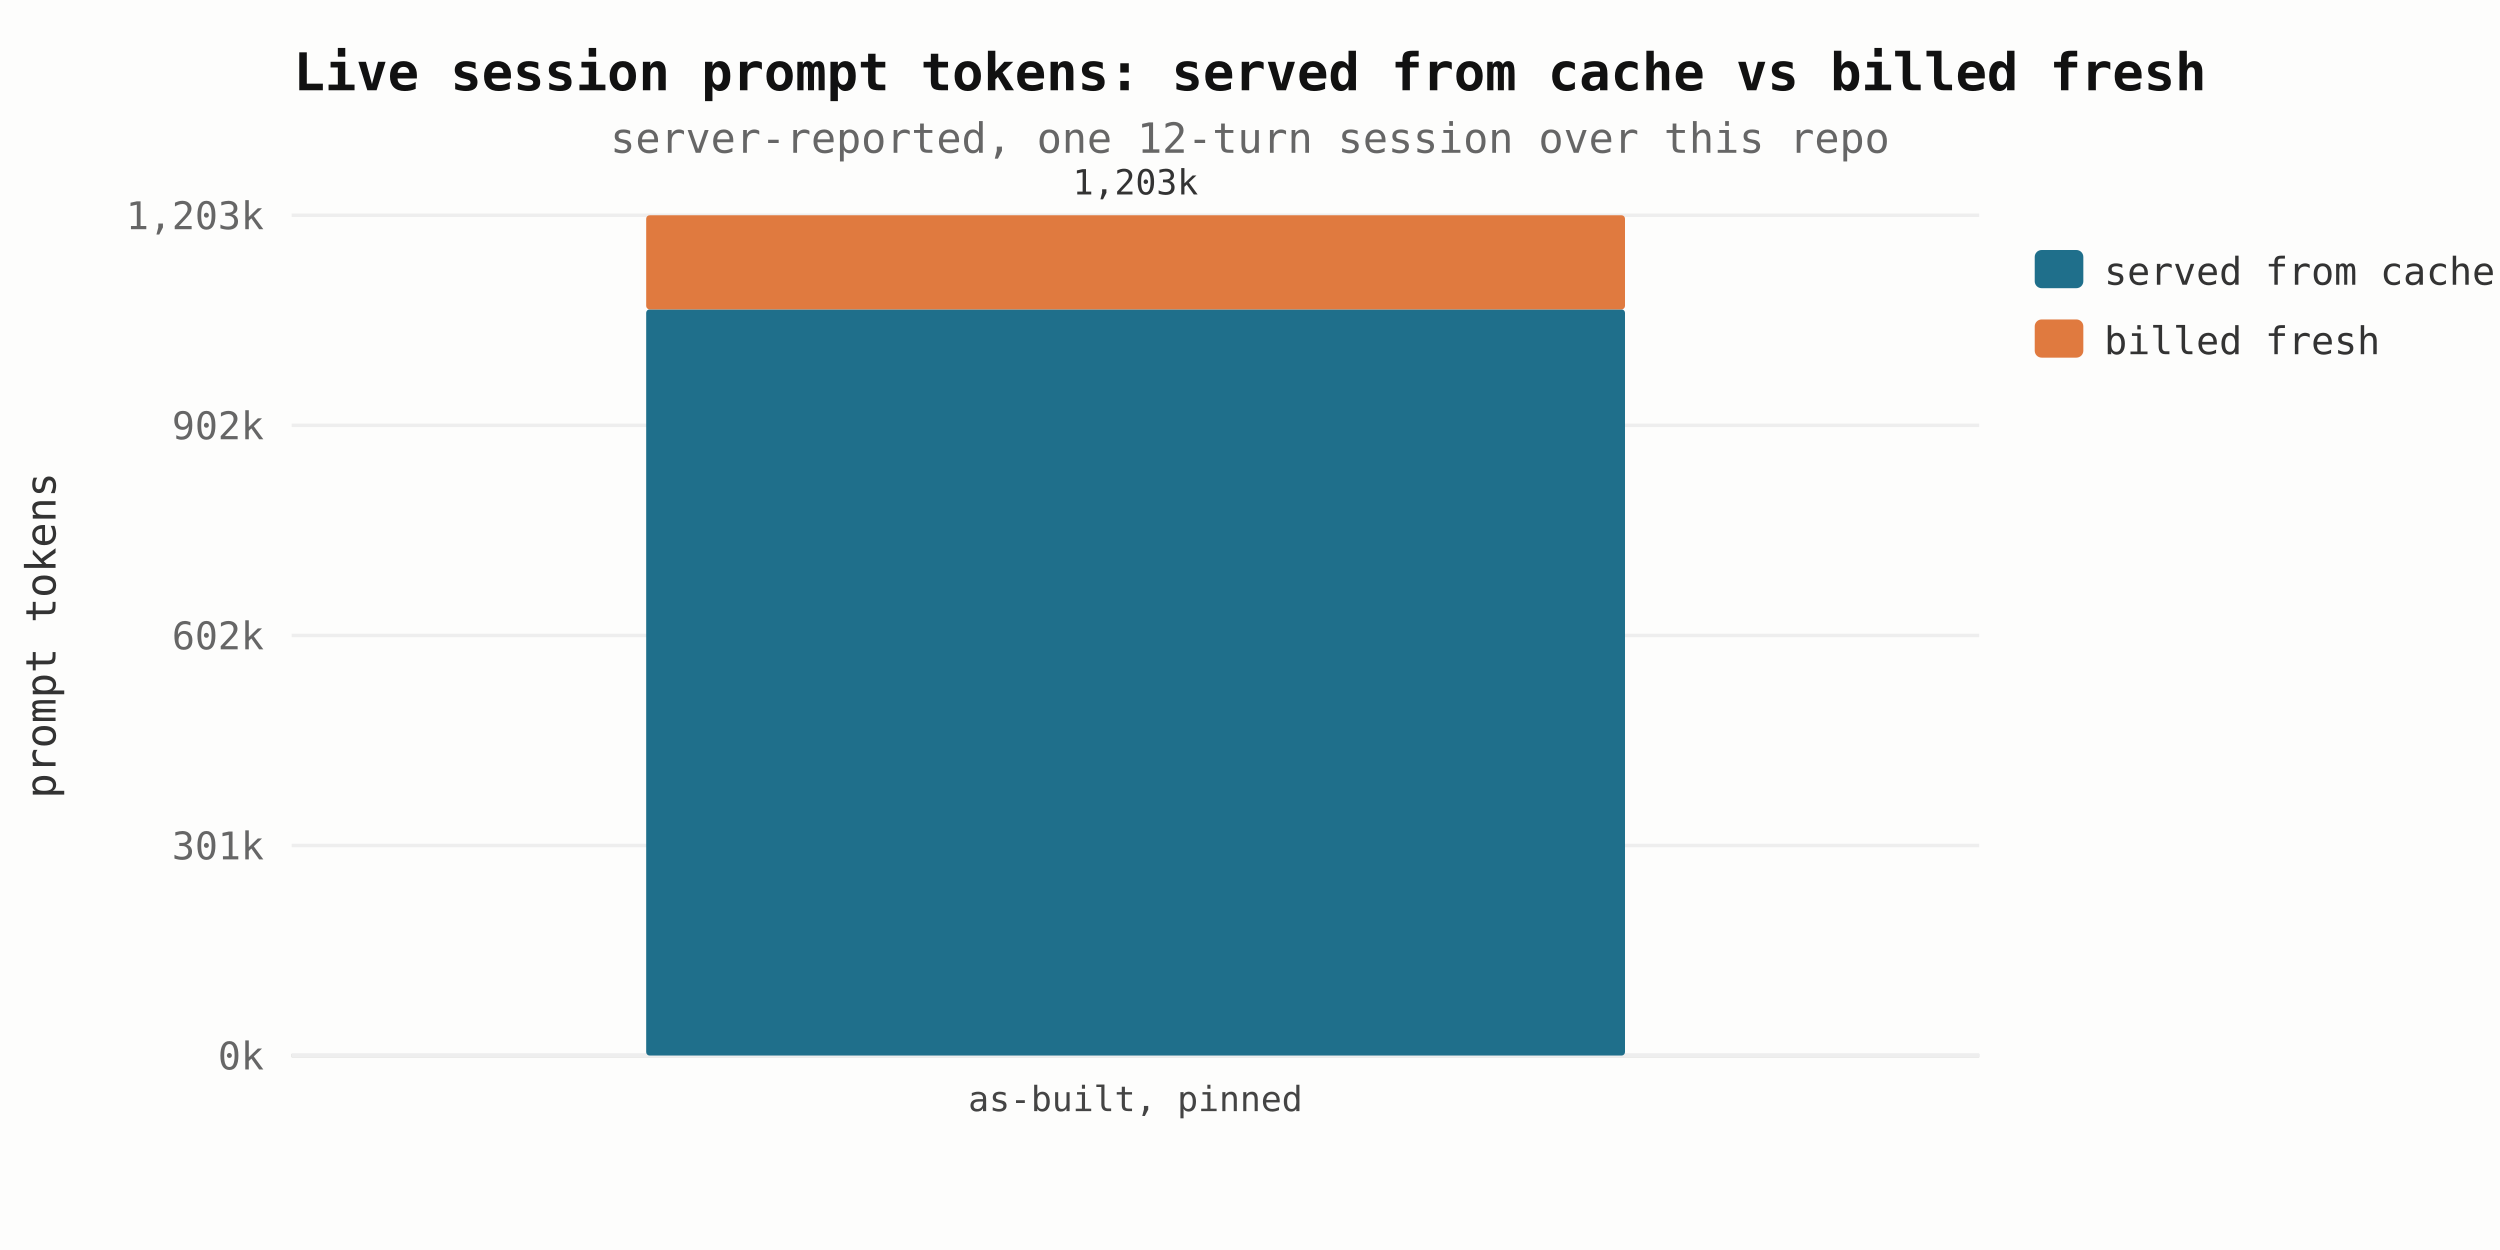
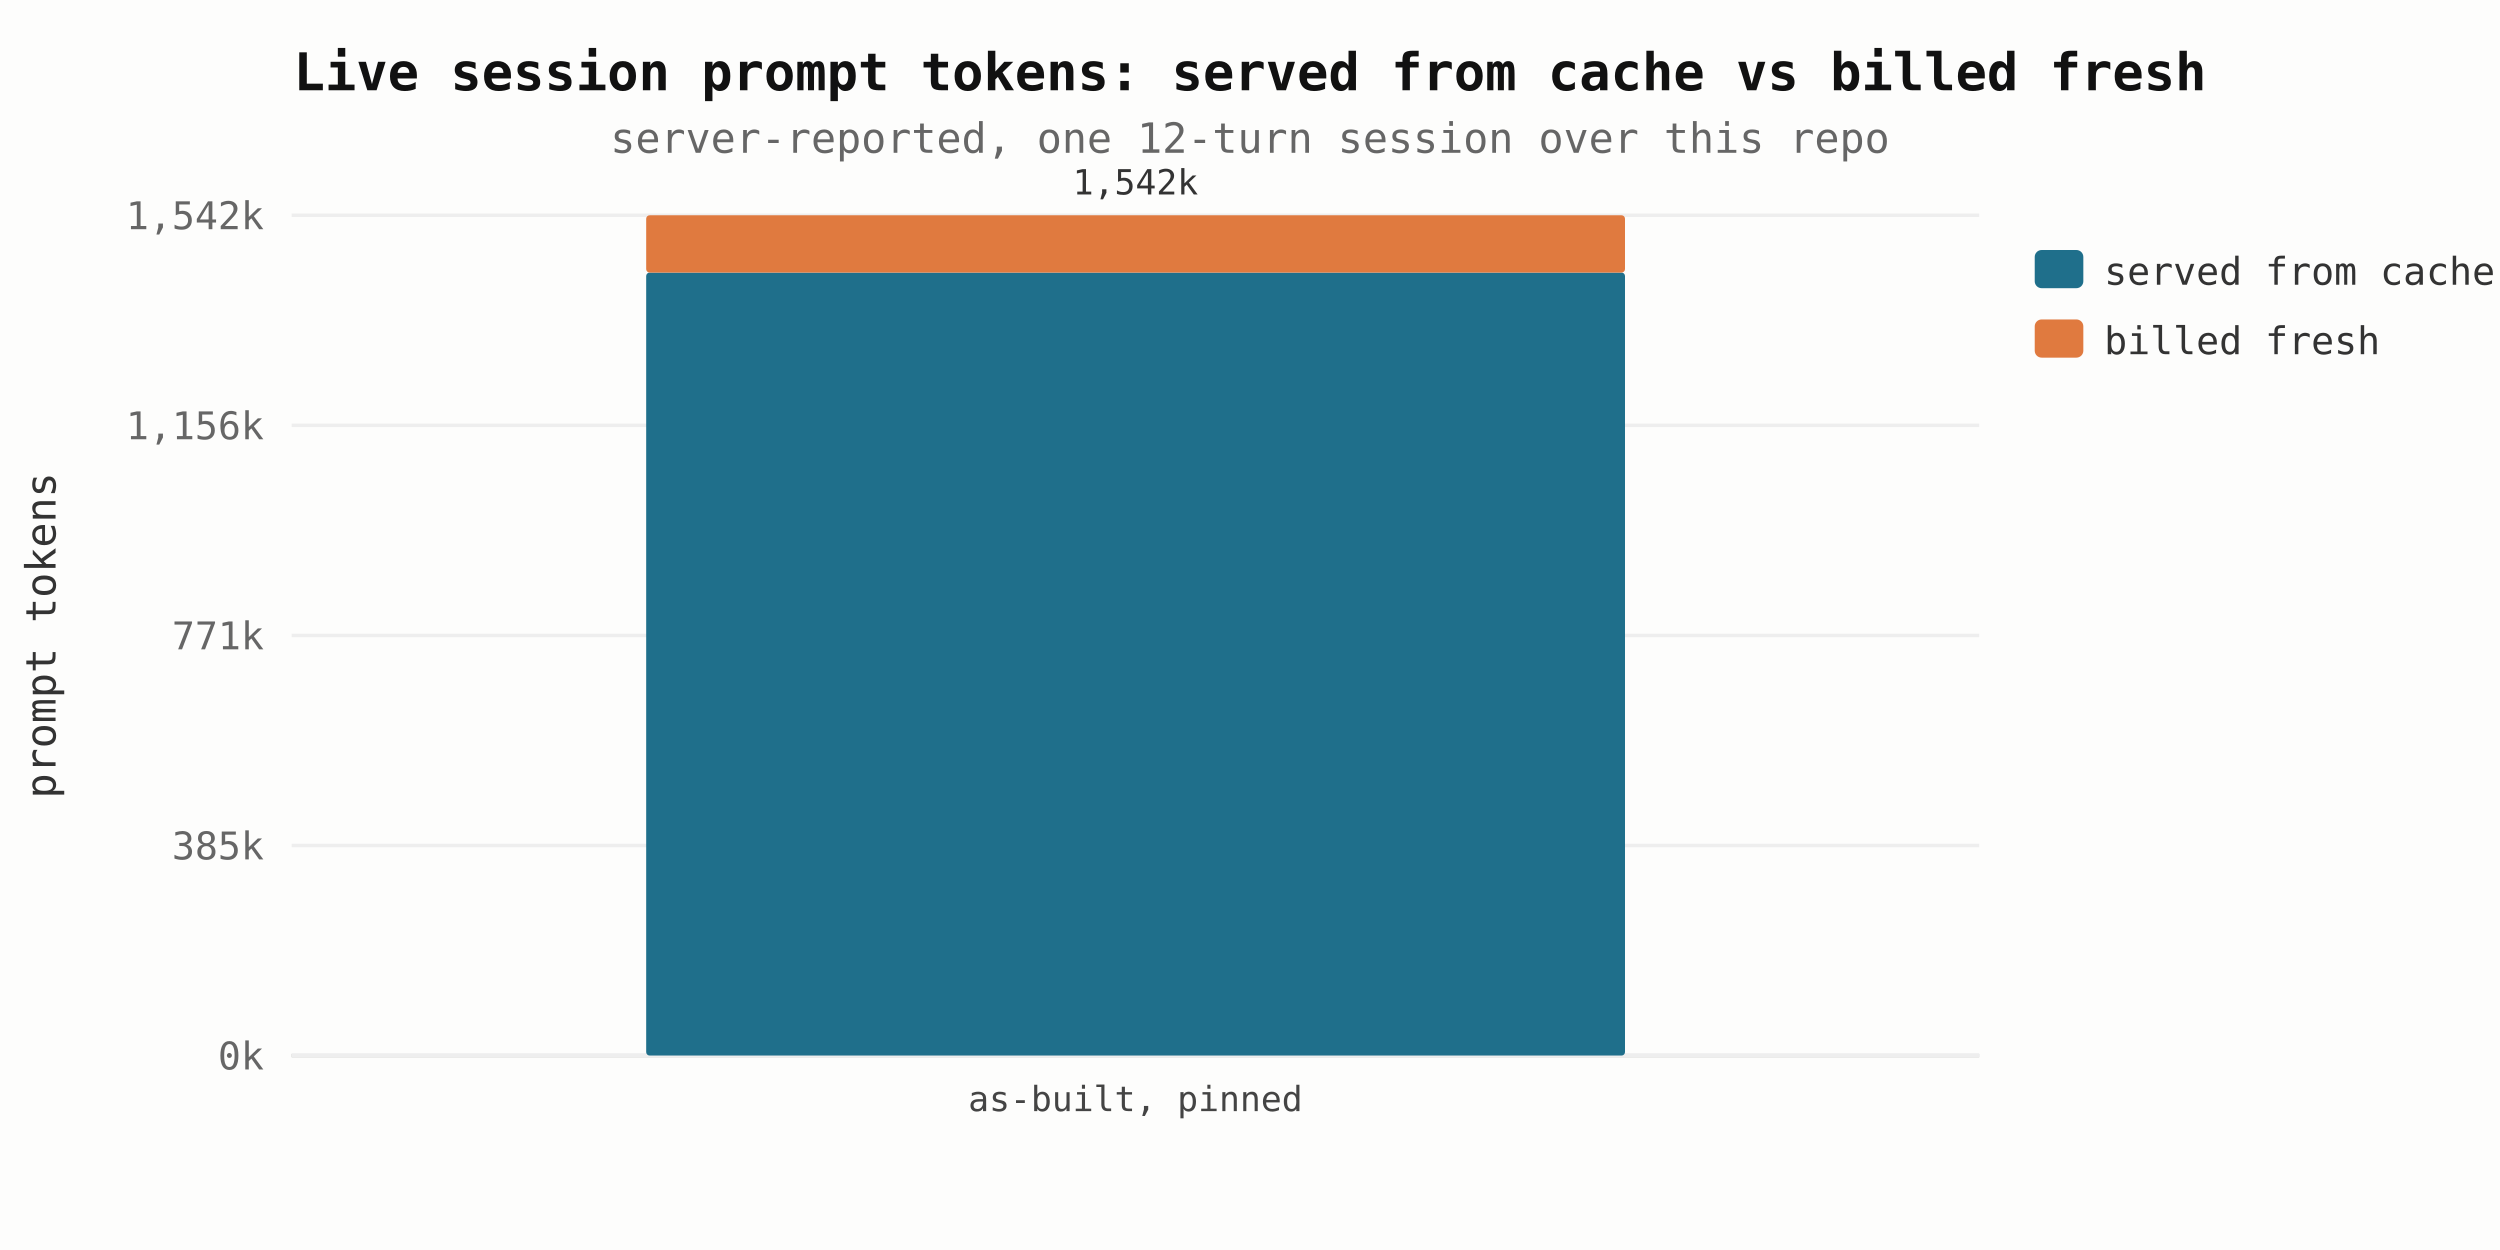
<svg xmlns="http://www.w3.org/2000/svg" width="720" height="360" viewBox="0 0 720 360">
  <rect width="720" height="360" fill="#fdfdfc" />
  <text x="360.0" y="26" text-anchor="middle" fill="#111" font-size="15" font-weight="600" font-family="ui-monospace,Menlo,Consolas,monospace">Live session prompt tokens: served from cache vs billed fresh</text>
  <text x="360.0" y="44" text-anchor="middle" fill="#666" font-size="12" font-family="ui-monospace,Menlo,Consolas,monospace">server-reported, one 12-turn session over this repo</text>
  <line x1="84" y1="304" x2="570" y2="304" stroke="#bbb" />
  <line x1="84" y1="304.0" x2="570" y2="304.0" stroke="#eee" />
  <text x="76" y="308.0" text-anchor="end" fill="#666" font-size="11" font-family="ui-monospace,Menlo,Consolas,monospace">0k</text>
  <line x1="84" y1="243.5" x2="570" y2="243.5" stroke="#eee" />
-   <text x="76" y="247.5" text-anchor="end" fill="#666" font-size="11" font-family="ui-monospace,Menlo,Consolas,monospace">301k</text>
+   <text x="76" y="247.5" text-anchor="end" fill="#666" font-size="11" font-family="ui-monospace,Menlo,Consolas,monospace">385k</text>
  <line x1="84" y1="183.0" x2="570" y2="183.0" stroke="#eee" />
-   <text x="76" y="187.0" text-anchor="end" fill="#666" font-size="11" font-family="ui-monospace,Menlo,Consolas,monospace">602k</text>
+   <text x="76" y="187.0" text-anchor="end" fill="#666" font-size="11" font-family="ui-monospace,Menlo,Consolas,monospace">771k</text>
  <line x1="84" y1="122.5" x2="570" y2="122.5" stroke="#eee" />
-   <text x="76" y="126.5" text-anchor="end" fill="#666" font-size="11" font-family="ui-monospace,Menlo,Consolas,monospace">902k</text>
+   <text x="76" y="126.5" text-anchor="end" fill="#666" font-size="11" font-family="ui-monospace,Menlo,Consolas,monospace">1,156k</text>
  <line x1="84" y1="62.0" x2="570" y2="62.0" stroke="#eee" />
-   <text x="76" y="66.0" text-anchor="end" fill="#666" font-size="11" font-family="ui-monospace,Menlo,Consolas,monospace">1,203k</text>
-   <rect x="186.1" y="89.1" width="281.9" height="214.9" fill="#1f6f8b" rx="1" />
-   <rect x="186.1" y="62.0" width="281.9" height="27.1" fill="#e07a3f" rx="1" />
-   <text x="327.0" y="56.0" text-anchor="middle" fill="#333" font-size="10" font-family="ui-monospace,Menlo,Consolas,monospace">1,203k</text>
+   <text x="76" y="66.0" text-anchor="end" fill="#666" font-size="11" font-family="ui-monospace,Menlo,Consolas,monospace">1,542k</text>
+   <rect x="186.1" y="78.5" width="281.9" height="225.5" fill="#1f6f8b" rx="1" />
+   <rect x="186.1" y="62.0" width="281.9" height="16.5" fill="#e07a3f" rx="1" />
+   <text x="327.0" y="56.0" text-anchor="middle" fill="#333" font-size="10" font-family="ui-monospace,Menlo,Consolas,monospace">1,542k</text>
  <text x="327.0" y="320.0" text-anchor="middle" fill="#444" font-size="10" font-family="ui-monospace,Menlo,Consolas,monospace">as-built, pinned</text>
  <rect x="586" y="72" width="14" height="11" fill="#1f6f8b" rx="2" />
  <text x="606" y="82" fill="#333" font-size="11" font-family="ui-monospace,Menlo,Consolas,monospace">served from cache</text>
  <rect x="586" y="92" width="14" height="11" fill="#e07a3f" rx="2" />
  <text x="606" y="102" fill="#333" font-size="11" font-family="ui-monospace,Menlo,Consolas,monospace">billed fresh</text>
  <text x="16" y="183.0" fill="#333" font-size="12" transform="rotate(-90 16 183.0)" text-anchor="middle" font-family="ui-monospace,Menlo,Consolas,monospace">prompt tokens</text>
</svg>
